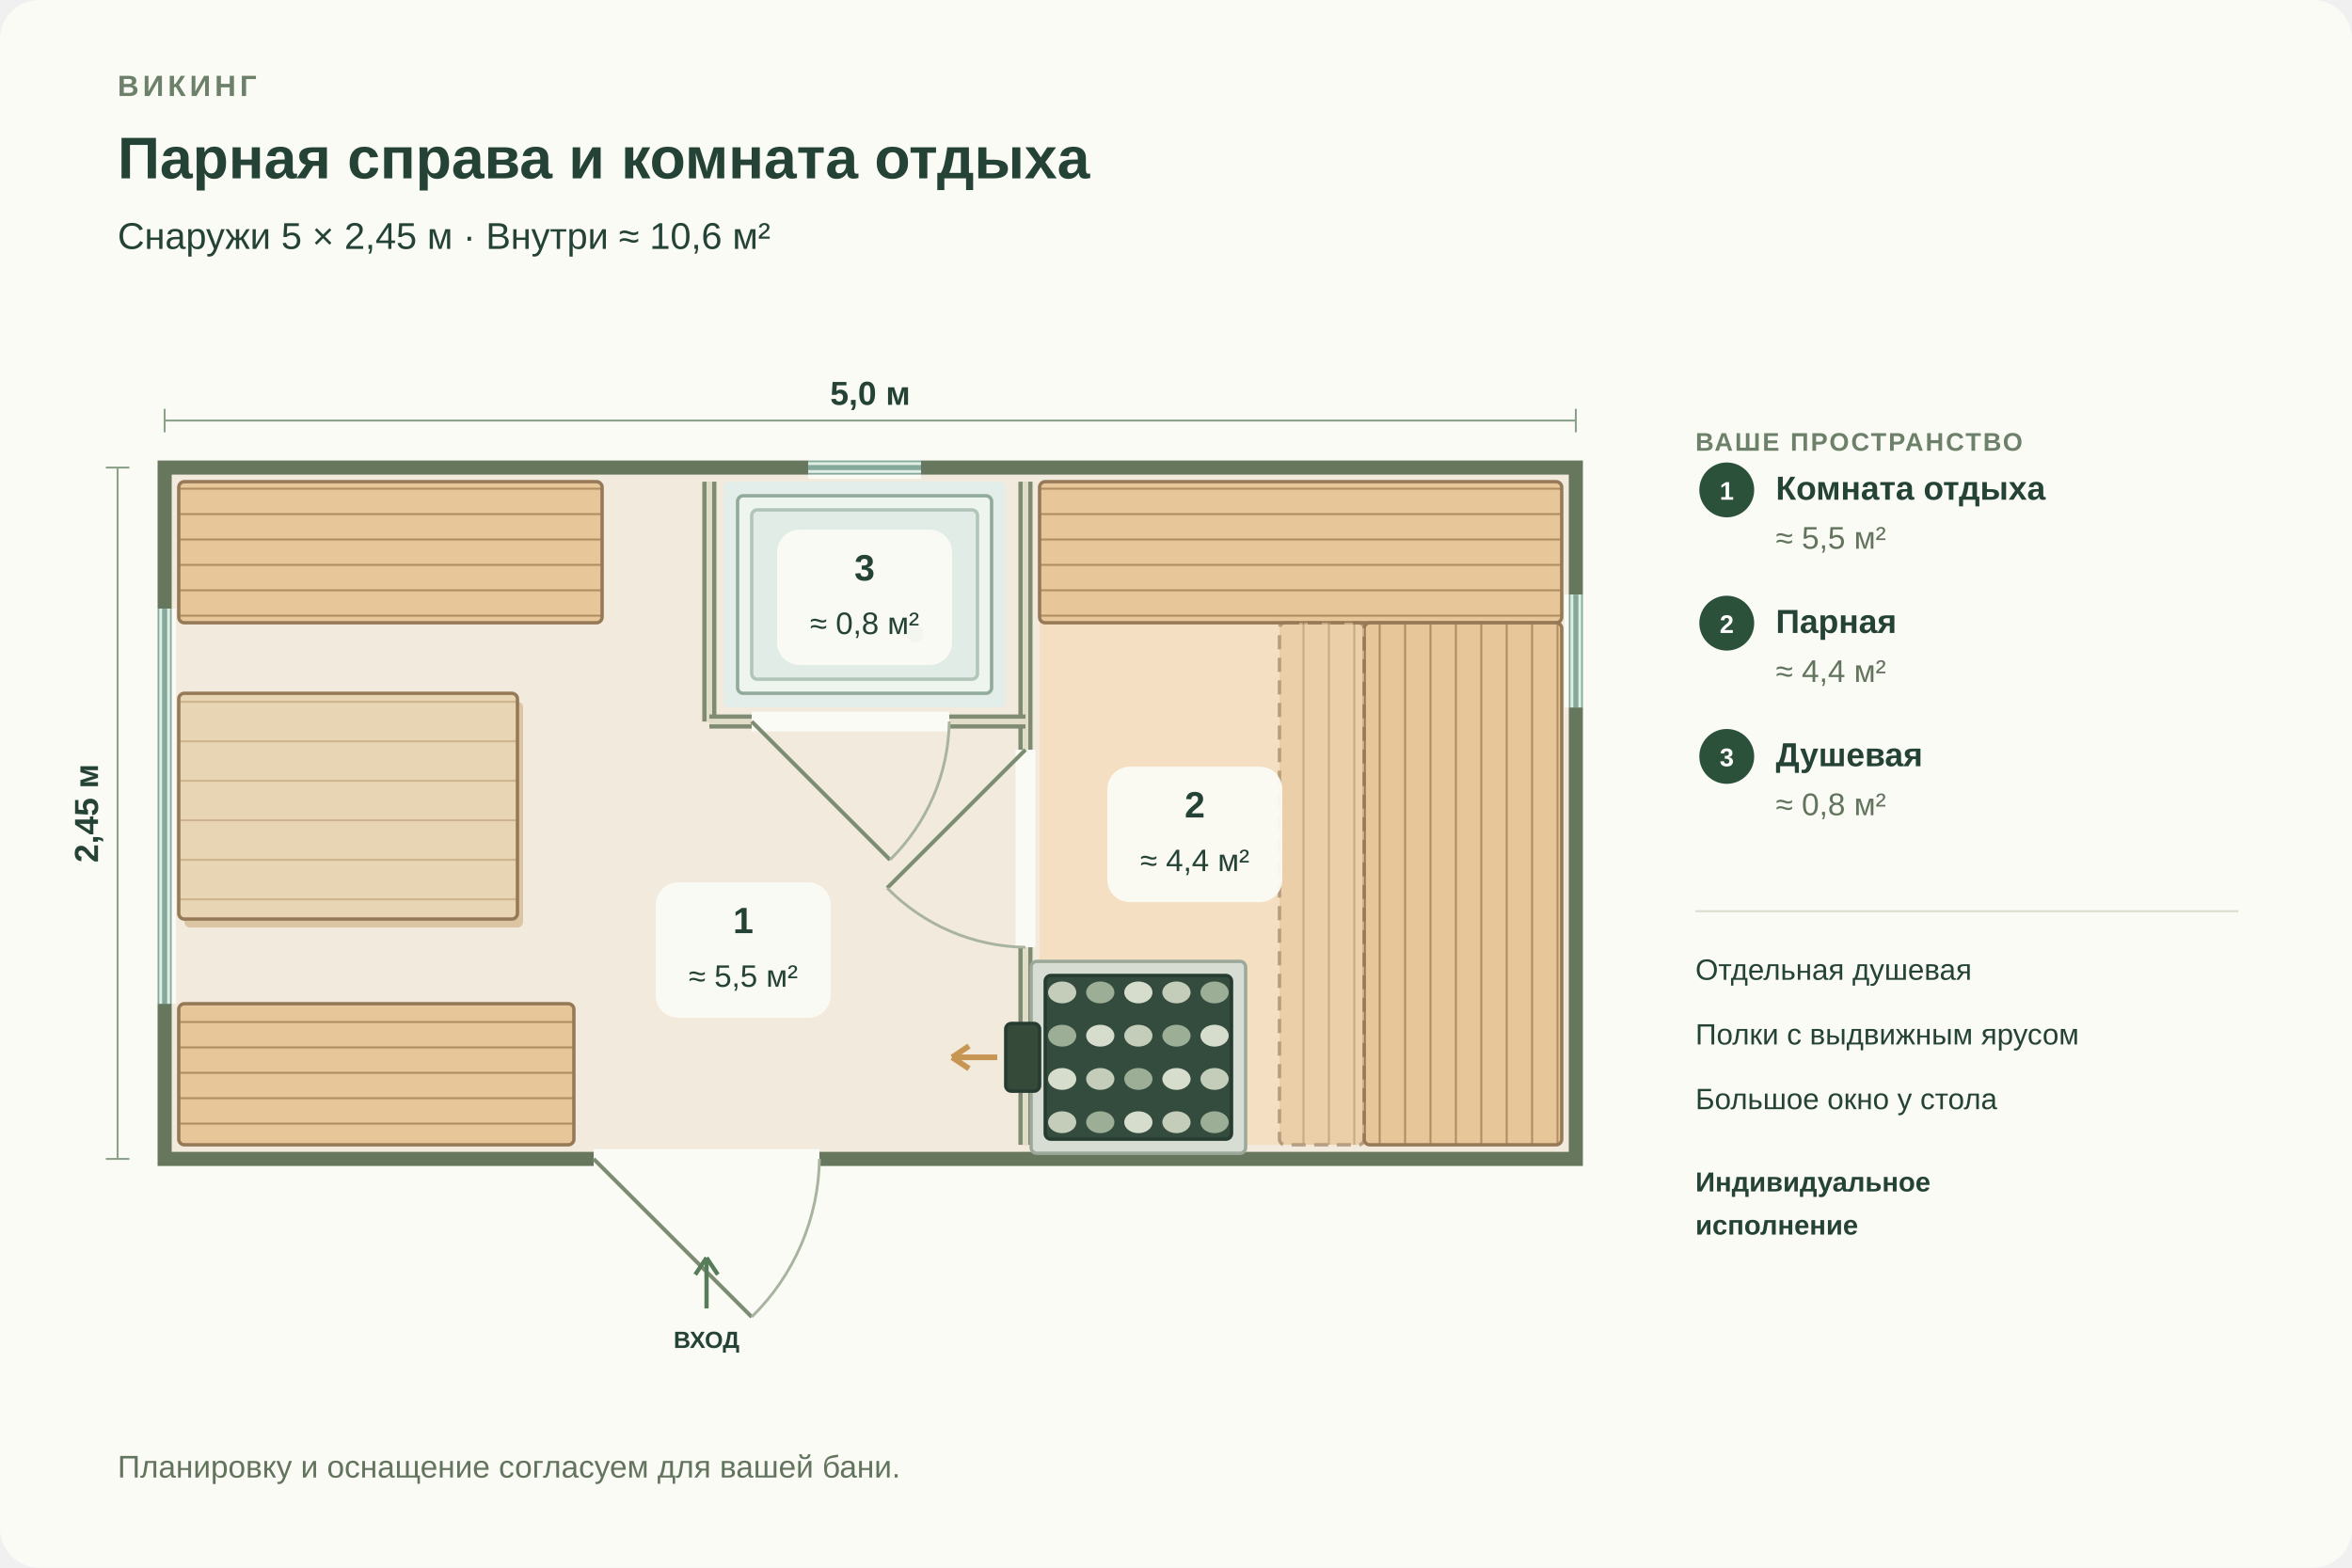
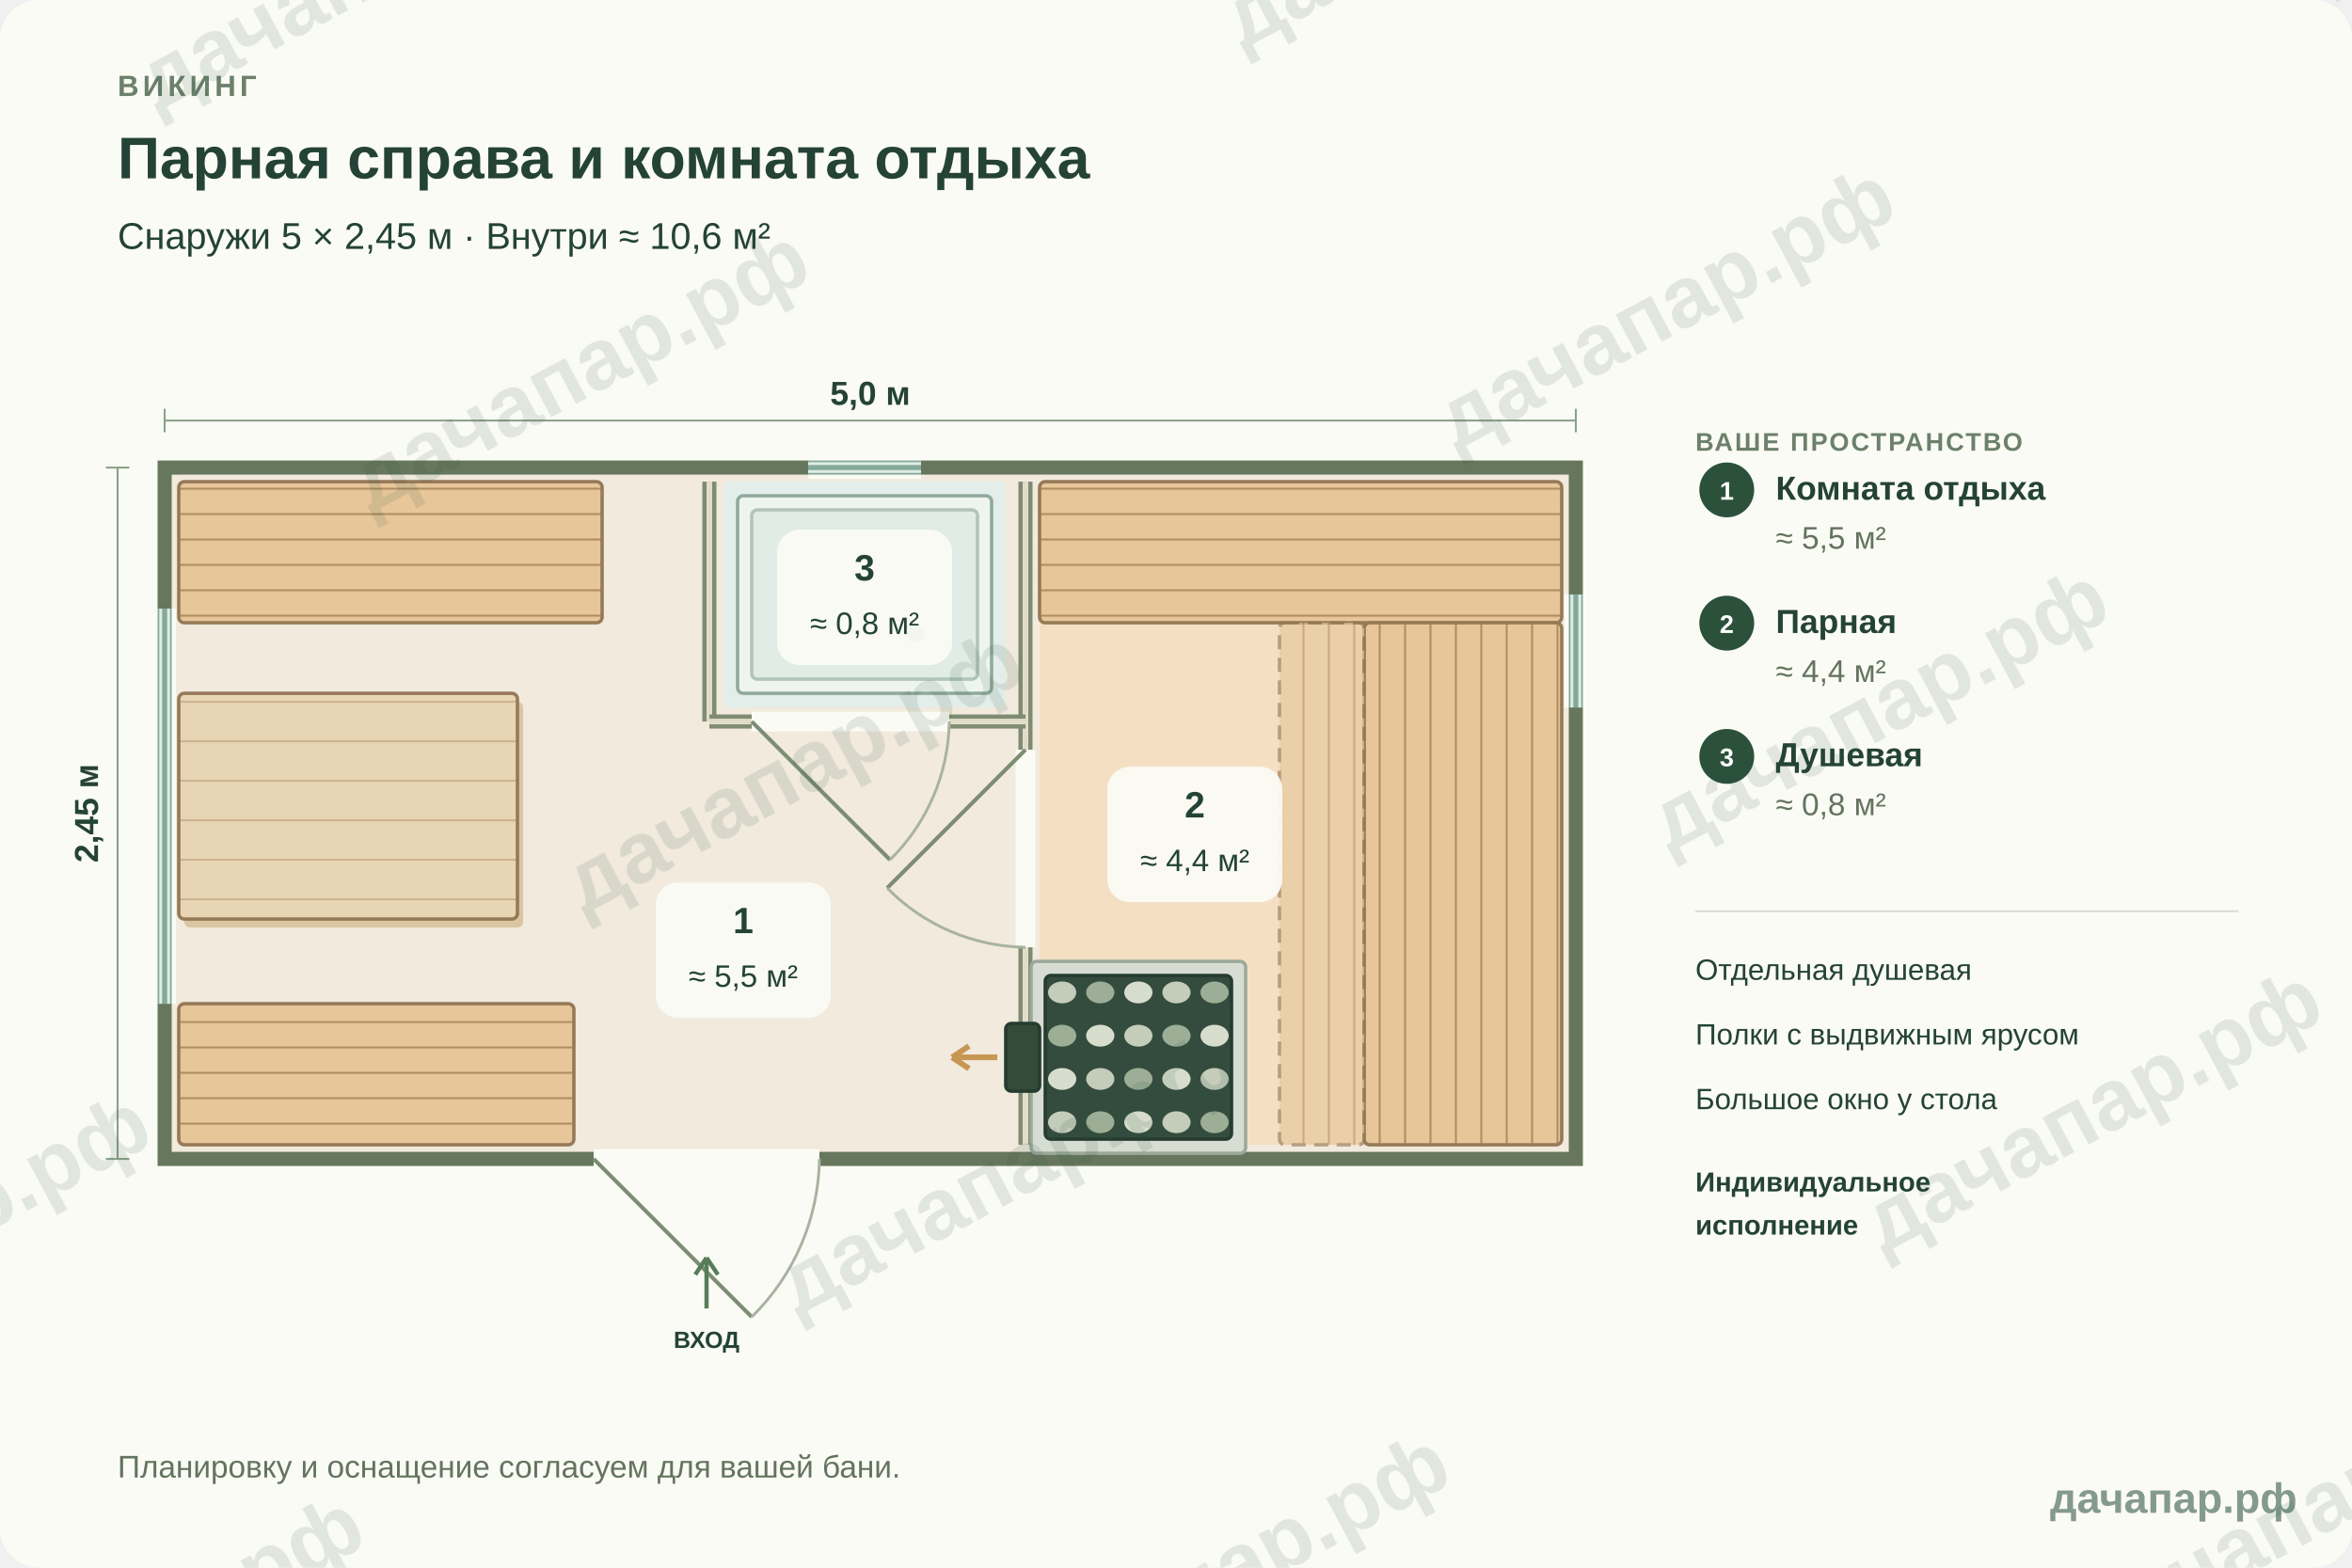
<svg xmlns="http://www.w3.org/2000/svg" width="1200" height="800" viewBox="0 0 1200 800" role="img" aria-labelledby="title desc">
  <rect width="1200" height="800" rx="20" fill="#fbfbf5" />
  <defs>
    <pattern id="slats-h" width="8" height="9" patternUnits="userSpaceOnUse">
      <rect width="8" height="9" fill="#e7c69a" />
      <path d="M0 7.5H8" stroke="#b08e62" stroke-width=".7" />
    </pattern>
    <pattern id="slats-v" width="9" height="8" patternUnits="userSpaceOnUse">
      <rect width="9" height="8" fill="#e7c69a" />
      <path d="M7.5 0V8" stroke="#b08e62" stroke-width=".7" />
    </pattern>
    <pattern id="table" width="12" height="14" patternUnits="userSpaceOnUse">
      <rect width="12" height="14" fill="#e8d5b3" />
      <path d="M0 13H12" stroke="#ceb38f" stroke-width=".7" />
    </pattern>
  </defs>
  <style>text{font-family:Arial,sans-serif}</style>
  <text x="60" y="49" font-size="15" font-weight="700" text-anchor="start" fill="#6c806a" letter-spacing="2">ВИКИНГ</text>
  <text x="60" y="91" font-size="30" font-weight="700" text-anchor="start" fill="#244336">Парная справа и комната отдыха</text>
  <text x="60" y="127" font-size="19" font-weight="500" text-anchor="start" fill="#244336">Снаружи 5 × 2,45 м  ·  Внутри ≈ 10,6 м²</text>
  <g transform="translate(84,238.6) scale(1.44)">
    <rect x="0" y="0" width="500" height="245" rx="2" fill="#f1eadd" stroke="#67775e" stroke-width="1.2" />
    <rect x="5" y="5" width="298" height="235" rx="2" fill="#f1eadd" stroke="none" stroke-width="1.2" />
    <rect x="310" y="5" width="185" height="235" rx="2" fill="#f4dfc3" stroke="none" stroke-width="1.2" />
    <rect x="198" y="5" width="100" height="80" rx="2" fill="#e3eeea" stroke="none" stroke-width="1.2" />
    <rect x="0" y="0" width="500" height="245" fill="none" stroke="#67775e" stroke-width="5" />
    <path d="M305 5L305 240" fill="none" stroke="#7f8b73" stroke-width="5" />
    <path d="M305 5L305 240" fill="none" stroke="#e2ddc8" stroke-width="2" />
    <path d="M193 5L193 90" fill="none" stroke="#7f8b73" stroke-width="5" />
    <path d="M193 5L193 90" fill="none" stroke="#e2ddc8" stroke-width="2" />
    <path d="M193 90L305 90" fill="none" stroke="#7f8b73" stroke-width="5" />
    <path d="M193 90L305 90" fill="none" stroke="#e2ddc8" stroke-width="2" />
    <g data-equipment="bench">
      <rect x="5" y="5" width="150" height="50" rx="2" fill="url(#slats-h)" stroke="#967957" stroke-width="1.2" />
    </g>
    <g data-equipment="bench">
      <rect x="5" y="190" width="140" height="50" rx="2" fill="url(#slats-h)" stroke="#967957" stroke-width="1.2" />
    </g>
    <g data-equipment="table">
      <rect x="7" y="83" width="120" height="80" rx="2" fill="#dbc5a3" stroke="none" stroke-width="1.2" />
      <rect x="5" y="80" width="120" height="80" rx="2" fill="url(#table)" stroke="#967957" stroke-width="1.2" />
    </g>
    <g data-equipment="polok">
      <rect x="310" y="5" width="185" height="50" rx="2" fill="url(#slats-h)" stroke="#967957" stroke-width="1.2" />
    </g>
    <g data-equipment="polok">
      <rect x="425" y="55" width="70" height="185" rx="2" fill="url(#slats-v)" stroke="#967957" stroke-width="1.2" />
    </g>
    <g data-equipment="lower">
      <rect x="395" y="55" width="30" height="185" rx="2" fill="url(#slats-v)" stroke="#967957" stroke-width="1.2" stroke-dasharray="5 3" opacity=".65" />
    </g>
    <g data-equipment="stove">
      <rect x="307" y="175" width="76" height="68" rx="2" fill="#d7ddd2" stroke="#9ca99a" stroke-width="1.2" />
      <rect x="312" y="180" width="66" height="58" rx="2" fill="#344c3e" stroke="#263c30" stroke-width="1.2" />
      <ellipse cx="318.0" cy="186.0" rx="5.0" ry="3.875" fill="#c4ccba" />
      <ellipse cx="318.0" cy="201.333" rx="5.0" ry="3.875" fill="#9cae96" />
      <ellipse cx="318.0" cy="216.667" rx="5.0" ry="3.875" fill="#d7ddcc" />
      <ellipse cx="318.0" cy="232.0" rx="5.0" ry="3.875" fill="#c4ccba" />
      <ellipse cx="331.5" cy="186.0" rx="5.0" ry="3.875" fill="#9cae96" />
      <ellipse cx="331.5" cy="201.333" rx="5.0" ry="3.875" fill="#d7ddcc" />
      <ellipse cx="331.5" cy="216.667" rx="5.0" ry="3.875" fill="#c4ccba" />
      <ellipse cx="331.5" cy="232.0" rx="5.0" ry="3.875" fill="#9cae96" />
      <ellipse cx="345.0" cy="186.0" rx="5.0" ry="3.875" fill="#d7ddcc" />
      <ellipse cx="345.0" cy="201.333" rx="5.0" ry="3.875" fill="#c4ccba" />
      <ellipse cx="345.0" cy="216.667" rx="5.0" ry="3.875" fill="#9cae96" />
      <ellipse cx="345.0" cy="232.0" rx="5.0" ry="3.875" fill="#d7ddcc" />
      <ellipse cx="358.5" cy="186.0" rx="5.0" ry="3.875" fill="#c4ccba" />
      <ellipse cx="358.5" cy="201.333" rx="5.0" ry="3.875" fill="#9cae96" />
      <ellipse cx="358.5" cy="216.667" rx="5.0" ry="3.875" fill="#d7ddcc" />
      <ellipse cx="358.5" cy="232.0" rx="5.0" ry="3.875" fill="#c4ccba" />
      <ellipse cx="372.0" cy="186.0" rx="5.0" ry="3.875" fill="#9cae96" />
      <ellipse cx="372.0" cy="201.333" rx="5.0" ry="3.875" fill="#d7ddcc" />
      <ellipse cx="372.0" cy="216.667" rx="5.0" ry="3.875" fill="#c4ccba" />
      <ellipse cx="372.0" cy="232.0" rx="5.0" ry="3.875" fill="#9cae96" />
      <rect x="298" y="197.0" width="12" height="24" rx="2" fill="#354a39" stroke="#263c30" stroke-width="1.2" />
      <path d="M295 209.0L279 209.0" fill="none" stroke="#c89653" stroke-width="2" />
      <path d="M279 209.0L285 205.0" fill="none" stroke="#c89653" stroke-width="2" />
      <path d="M279 209.0L285 213.0" fill="none" stroke="#c89653" stroke-width="2" />
    </g>
    <g data-equipment="shower">
      <rect x="203" y="10" width="90" height="70" rx="2" fill="#eef5ef" stroke="#91aa9b" stroke-width="1.2" />
      <rect x="208" y="15" width="80" height="60" rx="2" fill="#e0ece5" stroke="#b1c5b8" stroke-width="1.2" />
      <circle cx="266.0" cy="59.0" r="3" fill="#729887" />
    </g>
    <path d="M0 50L0 190" fill="none" stroke="#fbfbf5" stroke-width="8" />
    <path d="M0 50L0 190" fill="none" stroke="#84a99a" stroke-width="5" />
    <path d="M-1.4 50L-1.4 190" fill="none" stroke="#dfede5" stroke-width="1" />
    <path d="M1.4 50L1.4 190" fill="none" stroke="#dfede5" stroke-width="1" />
    <path d="M500 45L500 85" fill="none" stroke="#fbfbf5" stroke-width="8" />
    <path d="M500 45L500 85" fill="none" stroke="#84a99a" stroke-width="5" />
    <path d="M498.6 45L498.6 85" fill="none" stroke="#dfede5" stroke-width="1" />
    <path d="M501.4 45L501.4 85" fill="none" stroke="#dfede5" stroke-width="1" />
    <path d="M228 0L268 0" fill="none" stroke="#fbfbf5" stroke-width="8" />
    <path d="M228 0L268 0" fill="none" stroke="#84a99a" stroke-width="5" />
    <path d="M228 -1.4L268 -1.4" fill="none" stroke="#dfede5" stroke-width="1" />
    <path d="M228 1.4L268 1.4" fill="none" stroke="#dfede5" stroke-width="1" />
    <path d="M305 100L305 170" fill="none" stroke="#fbfbf5" stroke-width="7" />
    <path d="M305 100L256.0 149.0" fill="none" stroke="#7c8d73" stroke-width="1.4" />
    <path d="M305 170 A70 70 0 0 1 256.0 149.0" fill="none" stroke="#a8b3a0" stroke-width="1" />
    <path d="M208 90L278 90" fill="none" stroke="#fbfbf5" stroke-width="7" />
    <path d="M208 90L257.0 139.0" fill="none" stroke="#7c8d73" stroke-width="1.4" />
    <path d="M278 90 A70 70 0 0 1 257.0 139.0" fill="none" stroke="#a8b3a0" stroke-width="1" />
    <path d="M152 245L232 245" fill="none" stroke="#fbfbf5" stroke-width="7" />
    <path d="M152 245L208.0 301.0" fill="none" stroke="#7c8d73" stroke-width="1.4" />
    <path d="M232 245 A80 80 0 0 1 208.0 301.0" fill="none" stroke="#a8b3a0" stroke-width="1" />
    <rect x="174" y="147" width="62" height="48" rx="8" fill="#fbfbf5" fill-opacity=".94" />
    <text x="205" y="165" font-size="13" font-weight="700" text-anchor="middle" fill="#244336">1</text>
    <text x="205" y="184" font-size="11" font-weight="500" text-anchor="middle" fill="#244336">≈ 5,5 м²</text>
    <rect x="334" y="106" width="62" height="48" rx="8" fill="#fbfbf5" fill-opacity=".94" />
    <text x="365" y="124" font-size="13" font-weight="700" text-anchor="middle" fill="#244336">2</text>
    <text x="365" y="143" font-size="11" font-weight="500" text-anchor="middle" fill="#244336">≈ 4,4 м²</text>
    <rect x="217" y="22" width="62" height="48" rx="8" fill="#fbfbf5" fill-opacity=".94" />
    <text x="248" y="40" font-size="13" font-weight="700" text-anchor="middle" fill="#244336">3</text>
    <text x="248" y="59" font-size="11" font-weight="500" text-anchor="middle" fill="#244336">≈ 0,8 м²</text>
    <path d="M0 -16.667L500 -16.667" fill="none" stroke="#8ba18a" stroke-width="0.694" />
    <path d="M0 -20.833L0 -12.5" fill="none" stroke="#8ba18a" stroke-width="0.694" />
    <path d="M500 -20.833L500 -12.5" fill="none" stroke="#8ba18a" stroke-width="0.694" />
    <text x="250.0" y="-22.222" font-size="11.806" font-weight="600" text-anchor="middle" fill="#244336">5,0 м</text>
    <path d="M-16.667 0L-16.667 245" fill="none" stroke="#8ba18a" stroke-width="0.694" />
    <path d="M-20.833 0L-12.5 0" fill="none" stroke="#8ba18a" stroke-width="0.694" />
    <path d="M-20.833 245L-12.5 245" fill="none" stroke="#8ba18a" stroke-width="0.694" />
    <text x="-23.611" y="122.5" font-size="11.806" font-weight="600" text-anchor="middle" fill="#244336" transform="rotate(-90 -23.61111 122.5)">2,45 м</text>
    <path d="M192.0 298L192.0 280" fill="none" stroke="#577c5a" stroke-width="1.5" />
    <path d="M192.0 280L188.0 286" fill="none" stroke="#577c5a" stroke-width="1.5" />
    <path d="M192.0 280L196.0 286" fill="none" stroke="#577c5a" stroke-width="1.5" />
    <text x="192.0" y="312" font-size="8.333" font-weight="700" text-anchor="middle" fill="#244336">ВХОД</text>
  </g>
  <text x="865" y="230" font-size="13" font-weight="700" text-anchor="start" fill="#6c806a" letter-spacing="1">ВАШЕ ПРОСТРАНСТВО</text>
  <circle cx="881" cy="250" r="14" fill="#2b513b" />
  <text x="881" y="255" font-size="13" font-weight="700" text-anchor="middle" fill="#fff">1</text>
  <text x="906" y="255" font-size="17" font-weight="600" text-anchor="start" fill="#244336">Комната отдыха</text>
  <text x="906" y="280" font-size="16" font-weight="400" text-anchor="start" fill="#63745e">≈ 5,5 м²</text>
  <circle cx="881" cy="318" r="14" fill="#2b513b" />
  <text x="881" y="323" font-size="13" font-weight="700" text-anchor="middle" fill="#fff">2</text>
  <text x="906" y="323" font-size="17" font-weight="600" text-anchor="start" fill="#244336">Парная</text>
  <text x="906" y="348" font-size="16" font-weight="400" text-anchor="start" fill="#63745e">≈ 4,4 м²</text>
  <circle cx="881" cy="386" r="14" fill="#2b513b" />
  <text x="881" y="391" font-size="13" font-weight="700" text-anchor="middle" fill="#fff">3</text>
  <text x="906" y="391" font-size="17" font-weight="600" text-anchor="start" fill="#244336">Душевая</text>
  <text x="906" y="416" font-size="16" font-weight="400" text-anchor="start" fill="#63745e">≈ 0,8 м²</text>
  <path d="M865 465L1142 465" fill="none" stroke="#d8dece" stroke-width="1" />
  <text x="865" y="500" font-size="15" font-weight="400" text-anchor="start" fill="#244336">Отдельная душевая</text>
  <text x="865" y="533" font-size="15" font-weight="400" text-anchor="start" fill="#244336">Полки с выдвижным ярусом</text>
  <text x="865" y="566" font-size="15" font-weight="400" text-anchor="start" fill="#244336">Большое окно у стола</text>
  <text x="865" y="608" font-size="14" font-weight="700" text-anchor="start" fill="#244336">Индивидуальное</text>
  <text x="865" y="630" font-size="14" font-weight="700" text-anchor="start" fill="#244336">исполнение</text>
  <text x="60" y="754" font-size="16" font-weight="400" text-anchor="start" fill="#63745e">Планировку и оснащение согласуем для вашей бани.</text>
+   <g data-dachapar-watermark="dachapar-20261106-v2" pointer-events="none" font-family="Arial,DejaVu Sans,sans-serif" font-weight="700">
+     <defs>
+       <pattern id="dp-brand-watermark-20261106" width="504" height="232" patternUnits="userSpaceOnUse" patternTransform="rotate(-28)">
+         <text x="44" y="88" font-size="44" fill="#234b3b" fill-opacity="0.12">дачапар.рф</text>
+       </pattern>
+     </defs>
+     <rect x="0" y="0" width="1200" height="800" fill="url(#dp-brand-watermark-20261106)" />
+     <text x="1172" y="772" text-anchor="end" fill="#234b3b" fill-opacity=".55" font-size="21.6">дачапар.рф</text>
+   </g>
</svg>
